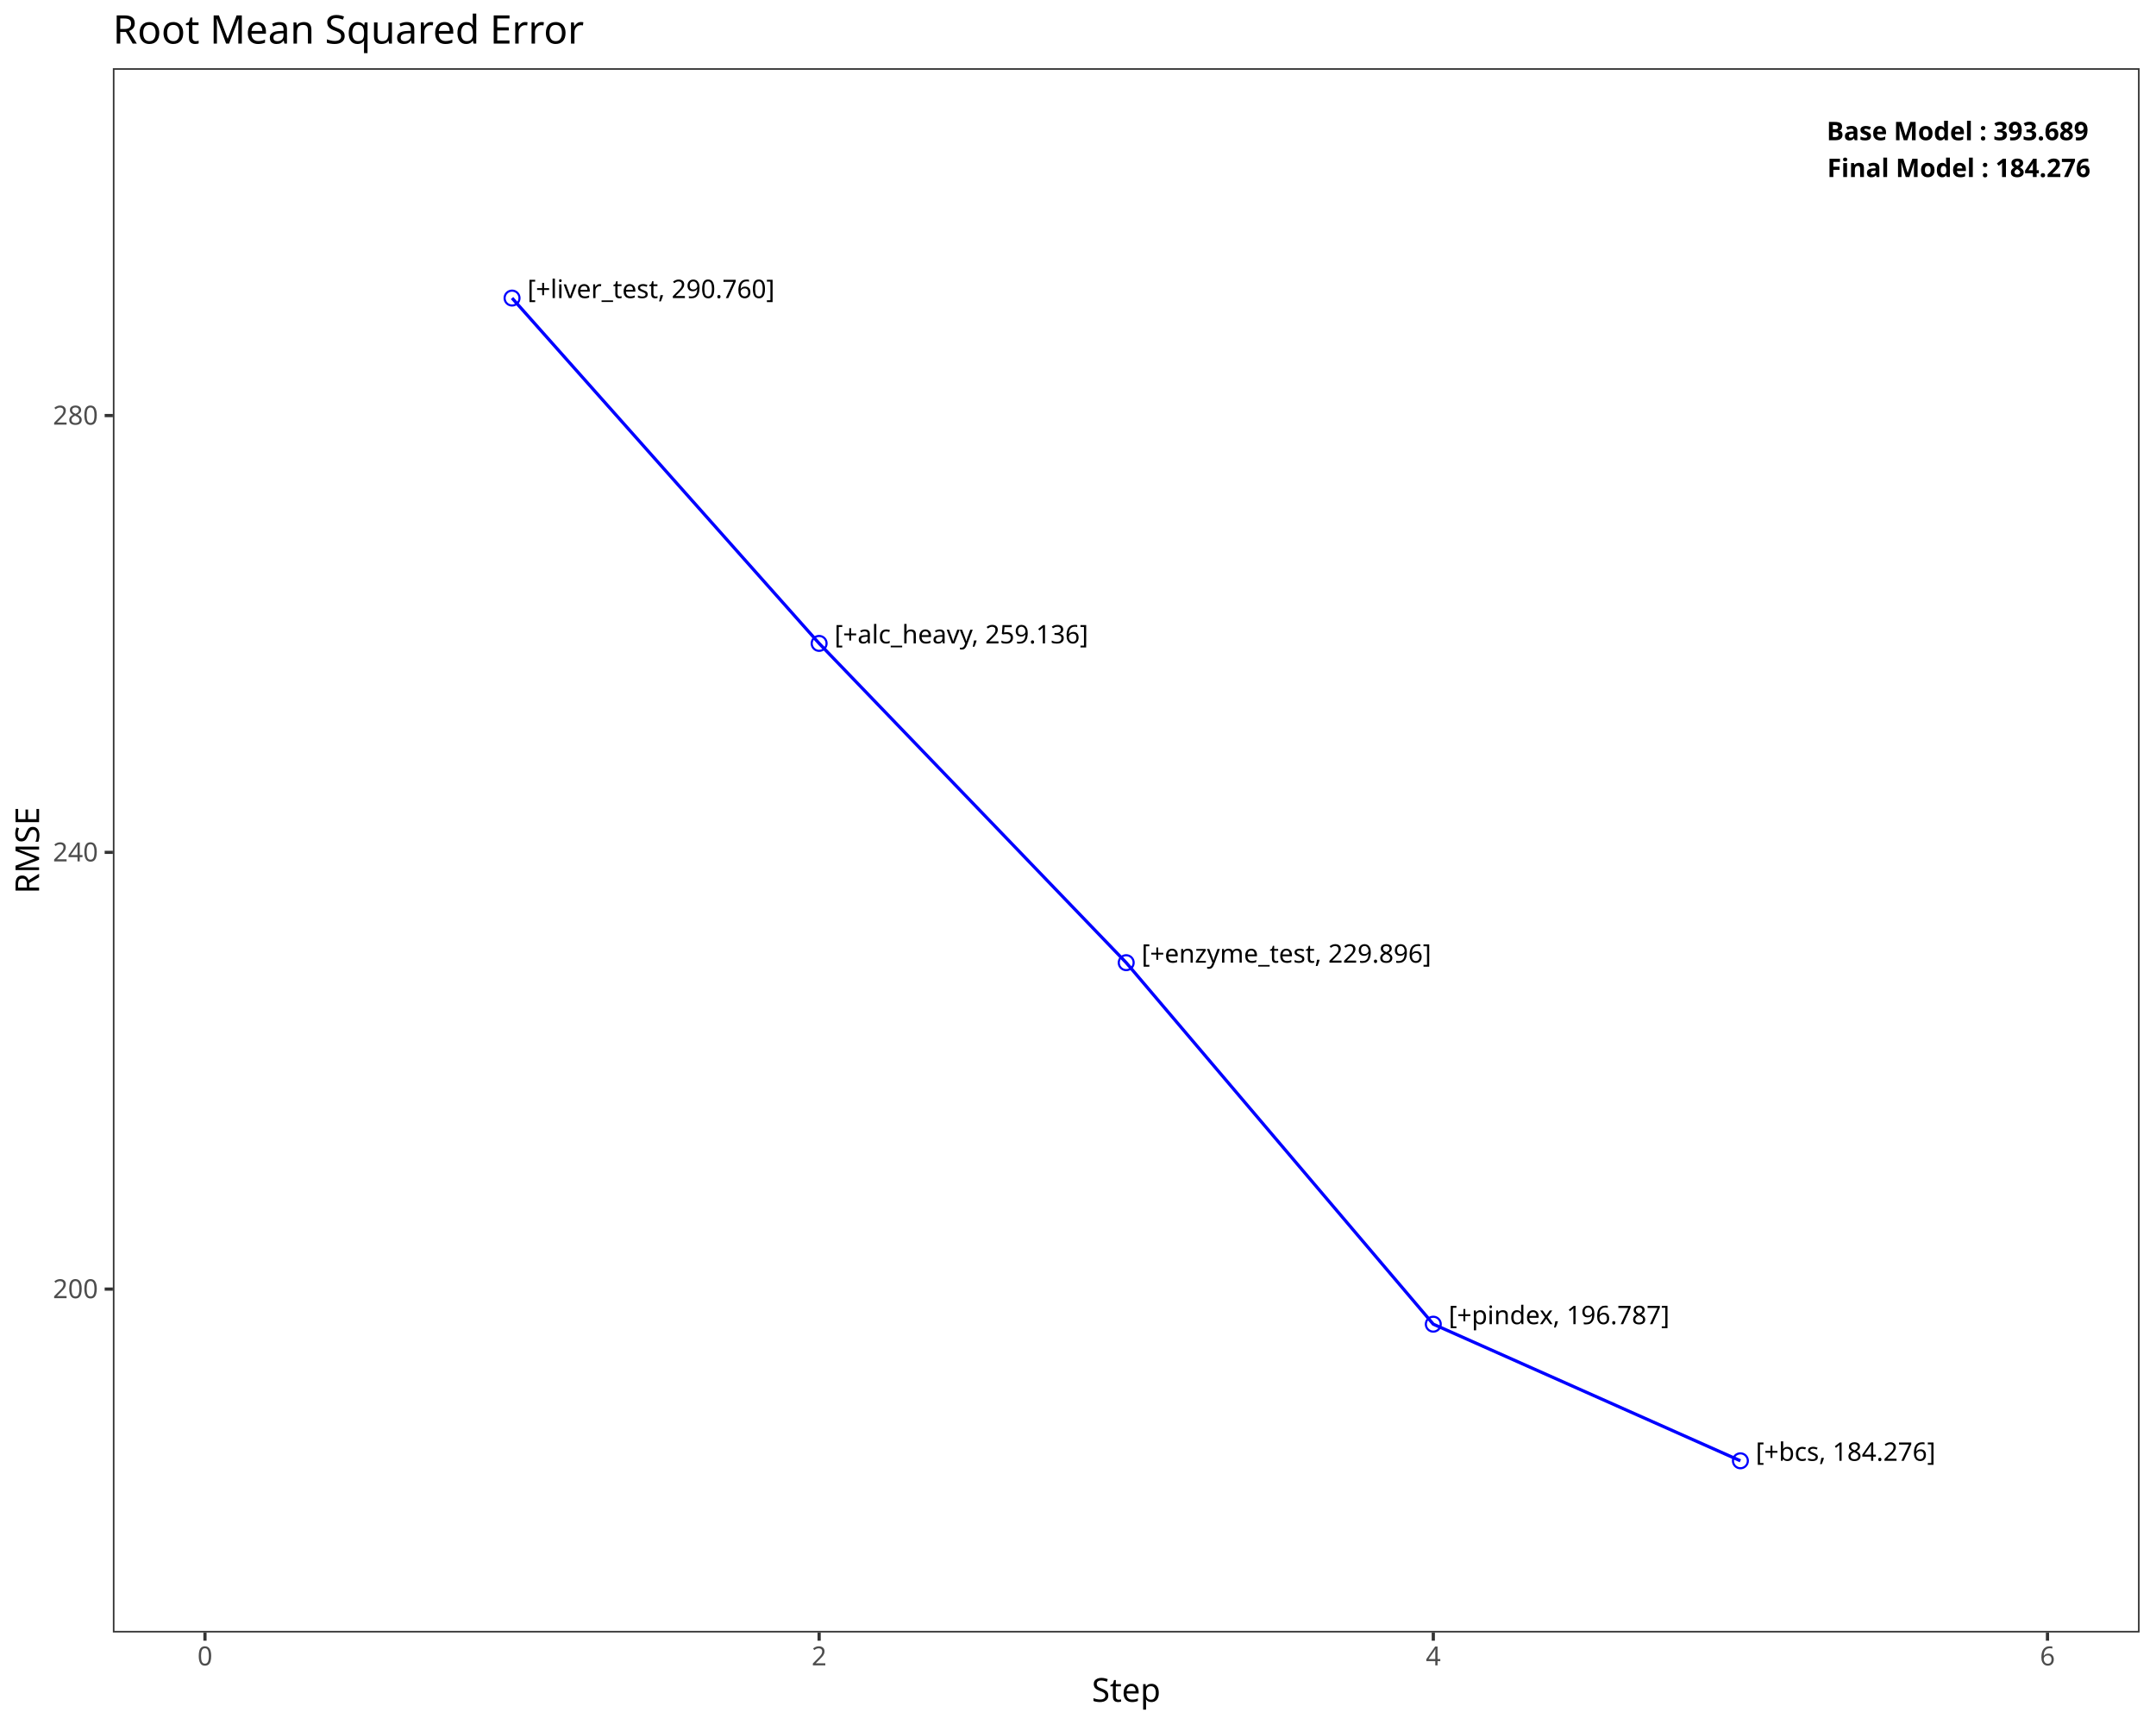
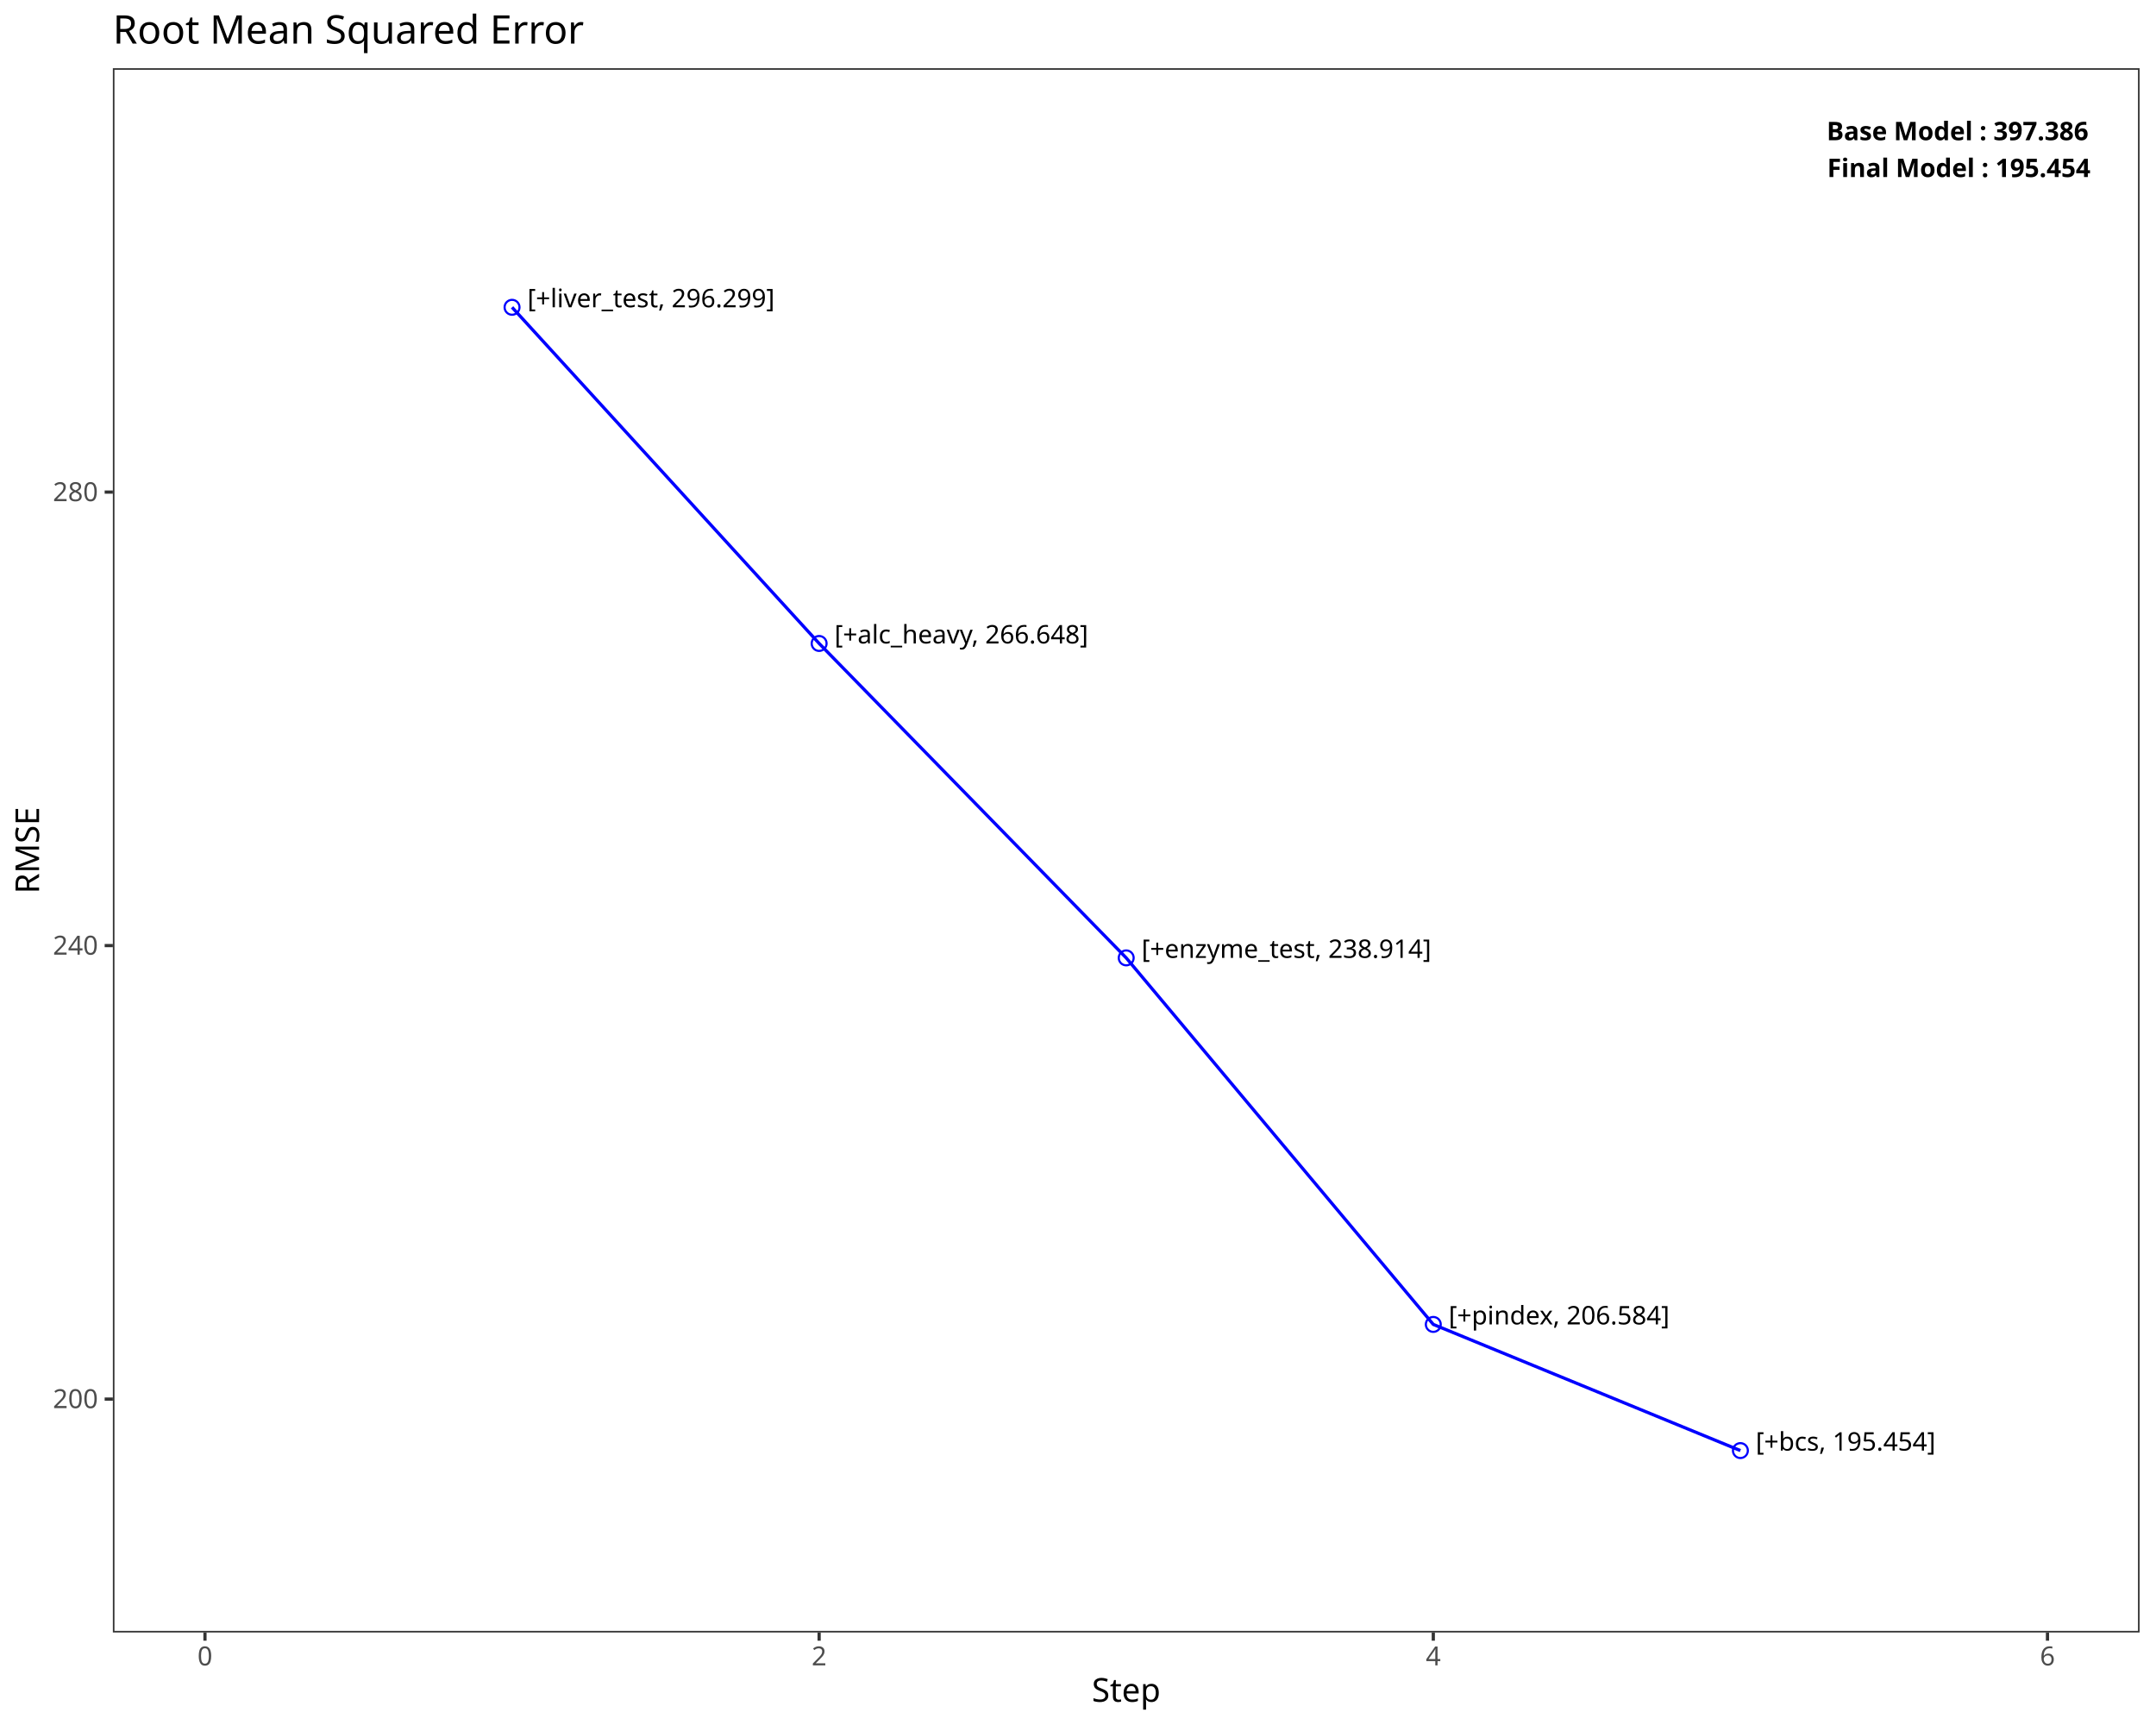
<svg xmlns="http://www.w3.org/2000/svg" class="svglite" data-engine-version="2.0" width="720.00pt" height="576.00pt" viewBox="0 0 720.00 576.00">
  <defs>
    <style type="text/css">
    .svglite line, .svglite polyline, .svglite polygon, .svglite path, .svglite rect, .svglite circle {
      fill: none;
      stroke: #000000;
      stroke-linecap: round;
      stroke-linejoin: round;
      stroke-miterlimit: 10.00;
    }
  </style>
  </defs>
  <rect width="100%" height="100%" style="stroke: none; fill: #FFFFFF;" />
  <defs>
    <clipPath id="cpMC4wMHw3MjAuMDB8MC4wMHw1NzYuMDA=">
      <rect x="0.00" y="0.00" width="720.00" height="576.00" />
    </clipPath>
  </defs>
  <g clip-path="url(#cpMC4wMHw3MjAuMDB8MC4wMHw1NzYuMDA=)">
    <rect x="0.00" y="0.00" width="720.00" height="576.00" style="stroke-width: 1.07; stroke: #FFFFFF; fill: #FFFFFF;" />
  </g>
  <defs>
    <clipPath id="cpMzcuNjl8NzE0LjUyfDIyLjc4fDU0NS4xMQ==">
      <rect x="37.69" y="22.78" width="676.83" height="522.33" />
    </clipPath>
  </defs>
  <g clip-path="url(#cpMzcuNjl8NzE0LjUyfDIyLjc4fDU0NS4xMQ==)">
    <rect x="37.69" y="22.78" width="676.83" height="522.33" style="stroke-width: 1.07; stroke: none; fill: #FFFFFF;" />
-     <polyline points="171.00,99.53 273.55,214.84 376.10,321.45 478.65,442.16 581.21,487.78 " style="stroke-width: 1.07; stroke: #0000FF; stroke-linecap: butt;" />
-     <circle cx="171.00" cy="99.53" r="2.49" style="stroke-width: 0.71; stroke: #0000FF;" />
-     <circle cx="273.55" cy="214.84" r="2.49" style="stroke-width: 0.71; stroke: #0000FF;" />
-     <circle cx="376.10" cy="321.45" r="2.49" style="stroke-width: 0.71; stroke: #0000FF;" />
-     <circle cx="478.65" cy="442.16" r="2.49" style="stroke-width: 0.71; stroke: #0000FF;" />
-     <circle cx="581.21" cy="487.78" r="2.49" style="stroke-width: 0.71; stroke: #0000FF;" />
-     <text x="176.13" y="99.53" style="font-size: 8.54px; font-family: sans;" textLength="79.49px" lengthAdjust="spacingAndGlyphs">[+liver_test, 290.760]</text>
-     <text x="278.68" y="214.84" style="font-size: 8.54px; font-family: sans;" textLength="83.78px" lengthAdjust="spacingAndGlyphs">[+alc_heavy, 259.136]</text>
-     <text x="381.23" y="321.45" style="font-size: 8.54px; font-family: sans;" textLength="93.74px" lengthAdjust="spacingAndGlyphs">[+enzyme_test, 229.896]</text>
-     <text x="483.78" y="442.16" style="font-size: 8.54px; font-family: sans;" textLength="70.49px" lengthAdjust="spacingAndGlyphs">[+pindex, 196.787]</text>
-     <text x="586.33" y="487.78" style="font-size: 8.54px; font-family: sans;" textLength="58.62px" lengthAdjust="spacingAndGlyphs">[+bcs, 184.276]</text>
-     <text x="697.44" y="46.82" text-anchor="end" style="font-size: 8.54px; font-weight: bold; font-family: sans;" textLength="85.43px" lengthAdjust="spacingAndGlyphs">Base Model  : 393.689</text>
-     <text x="698.10" y="59.12" text-anchor="end" style="font-size: 8.54px; font-weight: bold; font-family: sans;" textLength="82.09px" lengthAdjust="spacingAndGlyphs">Final Model : 184.276</text>
+     <polyline points="171.00,102.61 273.55,214.86 376.10,319.85 478.65,442.24 581.21,484.37 " style="stroke-width: 1.07; stroke: #0000FF; stroke-linecap: butt;" />
+     <circle cx="171.00" cy="102.61" r="2.49" style="stroke-width: 0.71; stroke: #0000FF;" />
+     <circle cx="273.55" cy="214.86" r="2.49" style="stroke-width: 0.71; stroke: #0000FF;" />
+     <circle cx="376.10" cy="319.85" r="2.49" style="stroke-width: 0.71; stroke: #0000FF;" />
+     <circle cx="478.65" cy="442.24" r="2.49" style="stroke-width: 0.71; stroke: #0000FF;" />
+     <circle cx="581.21" cy="484.37" r="2.49" style="stroke-width: 0.71; stroke: #0000FF;" />
+     <text x="176.13" y="102.61" style="font-size: 8.54px; font-family: sans;" textLength="79.49px" lengthAdjust="spacingAndGlyphs">[+liver_test, 296.299]</text>
+     <text x="278.68" y="214.86" style="font-size: 8.54px; font-family: sans;" textLength="83.78px" lengthAdjust="spacingAndGlyphs">[+alc_heavy, 266.648]</text>
+     <text x="381.23" y="319.85" style="font-size: 8.54px; font-family: sans;" textLength="93.74px" lengthAdjust="spacingAndGlyphs">[+enzyme_test, 238.914]</text>
+     <text x="483.78" y="442.24" style="font-size: 8.54px; font-family: sans;" textLength="70.49px" lengthAdjust="spacingAndGlyphs">[+pindex, 206.584]</text>
+     <text x="586.33" y="484.37" style="font-size: 8.54px; font-family: sans;" textLength="58.62px" lengthAdjust="spacingAndGlyphs">[+bcs, 195.454]</text>
+     <text x="697.44" y="46.82" text-anchor="end" style="font-size: 8.54px; font-weight: bold; font-family: sans;" textLength="85.43px" lengthAdjust="spacingAndGlyphs">Base Model  : 397.386</text>
+     <text x="698.10" y="59.12" text-anchor="end" style="font-size: 8.54px; font-weight: bold; font-family: sans;" textLength="82.09px" lengthAdjust="spacingAndGlyphs">Final Model : 195.454</text>
    <rect x="37.69" y="22.78" width="676.83" height="522.33" style="stroke-width: 1.07; stroke: #333333;" />
  </g>
  <g clip-path="url(#cpMC4wMHw3MjAuMDB8MC4wMHw1NzYuMDA=)">
-     <text x="32.76" y="433.48" text-anchor="end" style="font-size: 8.80px; fill: #4D4D4D; font-family: sans;" textLength="14.68px" lengthAdjust="spacingAndGlyphs">200</text>
-     <text x="32.76" y="287.63" text-anchor="end" style="font-size: 8.80px; fill: #4D4D4D; font-family: sans;" textLength="14.68px" lengthAdjust="spacingAndGlyphs">240</text>
-     <text x="32.76" y="141.79" text-anchor="end" style="font-size: 8.80px; fill: #4D4D4D; font-family: sans;" textLength="14.68px" lengthAdjust="spacingAndGlyphs">280</text>
-     <polyline points="34.95,430.45 37.69,430.45 " style="stroke-width: 1.07; stroke: #333333; stroke-linecap: butt;" />
-     <polyline points="34.95,284.61 37.69,284.61 " style="stroke-width: 1.07; stroke: #333333; stroke-linecap: butt;" />
-     <polyline points="34.95,138.76 37.69,138.76 " style="stroke-width: 1.07; stroke: #333333; stroke-linecap: butt;" />
+     <text x="32.76" y="470.19" text-anchor="end" style="font-size: 8.80px; fill: #4D4D4D; font-family: sans;" textLength="14.68px" lengthAdjust="spacingAndGlyphs">200</text>
+     <text x="32.76" y="318.77" text-anchor="end" style="font-size: 8.80px; fill: #4D4D4D; font-family: sans;" textLength="14.68px" lengthAdjust="spacingAndGlyphs">240</text>
+     <text x="32.76" y="167.34" text-anchor="end" style="font-size: 8.80px; fill: #4D4D4D; font-family: sans;" textLength="14.68px" lengthAdjust="spacingAndGlyphs">280</text>
+     <polyline points="34.95,467.17 37.69,467.17 " style="stroke-width: 1.07; stroke: #333333; stroke-linecap: butt;" />
+     <polyline points="34.95,315.74 37.69,315.74 " style="stroke-width: 1.07; stroke: #333333; stroke-linecap: butt;" />
+     <polyline points="34.95,164.31 37.69,164.31 " style="stroke-width: 1.07; stroke: #333333; stroke-linecap: butt;" />
    <polyline points="68.45,547.85 68.45,545.11 " style="stroke-width: 1.07; stroke: #333333; stroke-linecap: butt;" />
    <polyline points="273.55,547.85 273.55,545.11 " style="stroke-width: 1.07; stroke: #333333; stroke-linecap: butt;" />
    <polyline points="478.65,547.85 478.65,545.11 " style="stroke-width: 1.07; stroke: #333333; stroke-linecap: butt;" />
    <polyline points="683.76,547.85 683.76,545.11 " style="stroke-width: 1.07; stroke: #333333; stroke-linecap: butt;" />
    <text x="68.45" y="556.10" text-anchor="middle" style="font-size: 8.80px; fill: #4D4D4D; font-family: sans;" textLength="4.89px" lengthAdjust="spacingAndGlyphs">0</text>
    <text x="273.55" y="556.10" text-anchor="middle" style="font-size: 8.80px; fill: #4D4D4D; font-family: sans;" textLength="4.89px" lengthAdjust="spacingAndGlyphs">2</text>
    <text x="478.65" y="556.10" text-anchor="middle" style="font-size: 8.80px; fill: #4D4D4D; font-family: sans;" textLength="4.89px" lengthAdjust="spacingAndGlyphs">4</text>
    <text x="683.76" y="556.10" text-anchor="middle" style="font-size: 8.80px; fill: #4D4D4D; font-family: sans;" textLength="4.89px" lengthAdjust="spacingAndGlyphs">6</text>
    <text x="376.10" y="568.24" text-anchor="middle" style="font-size: 11.00px; font-family: sans;" textLength="22.63px" lengthAdjust="spacingAndGlyphs">Step</text>
    <text transform="translate(13.05,283.95) rotate(-90)" text-anchor="middle" style="font-size: 11.00px; font-family: sans;" textLength="31.79px" lengthAdjust="spacingAndGlyphs">RMSE</text>
    <text x="37.69" y="14.56" style="font-size: 13.20px; font-family: sans;" textLength="151.16px" lengthAdjust="spacingAndGlyphs">Root Mean Squared Error</text>
  </g>
</svg>
